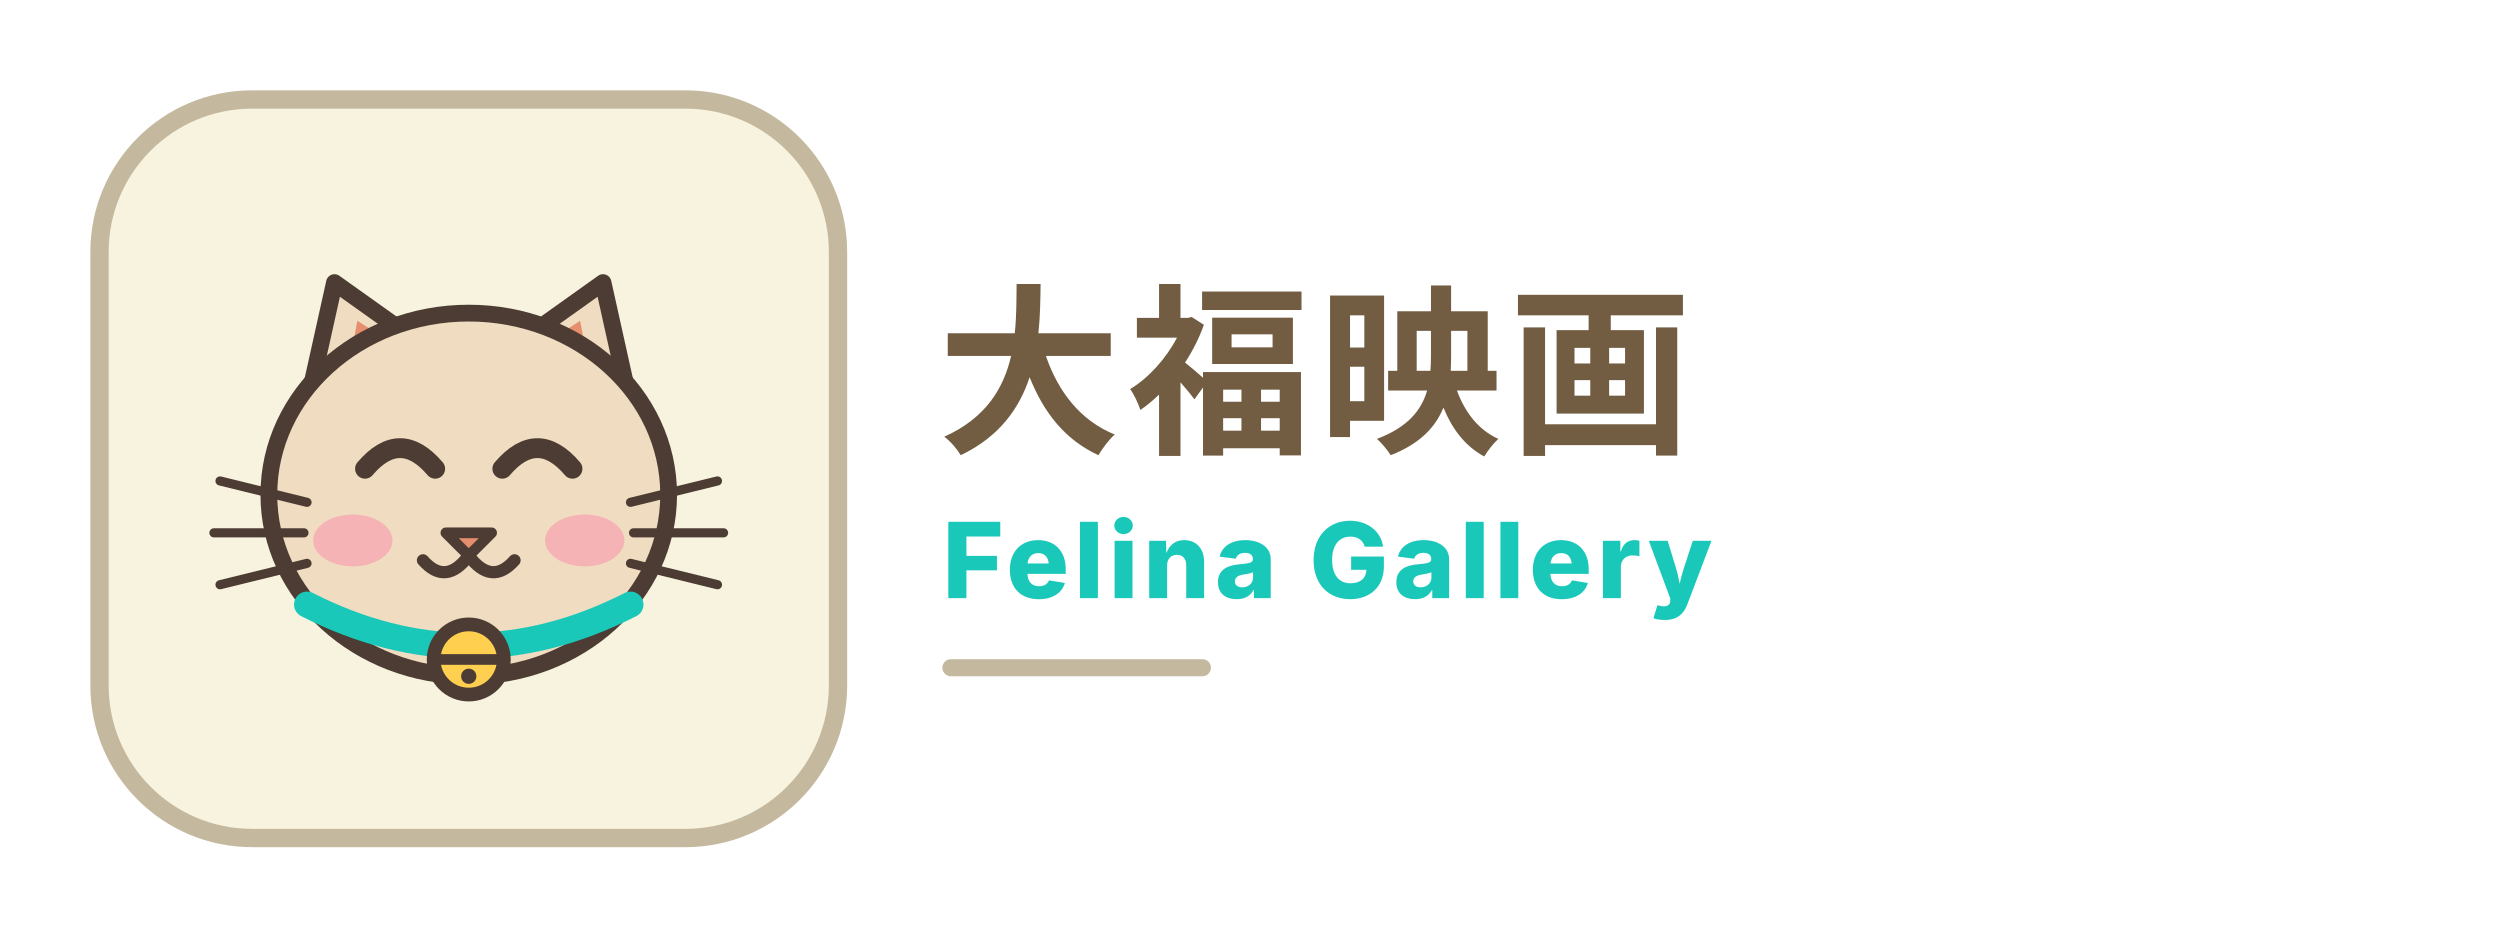
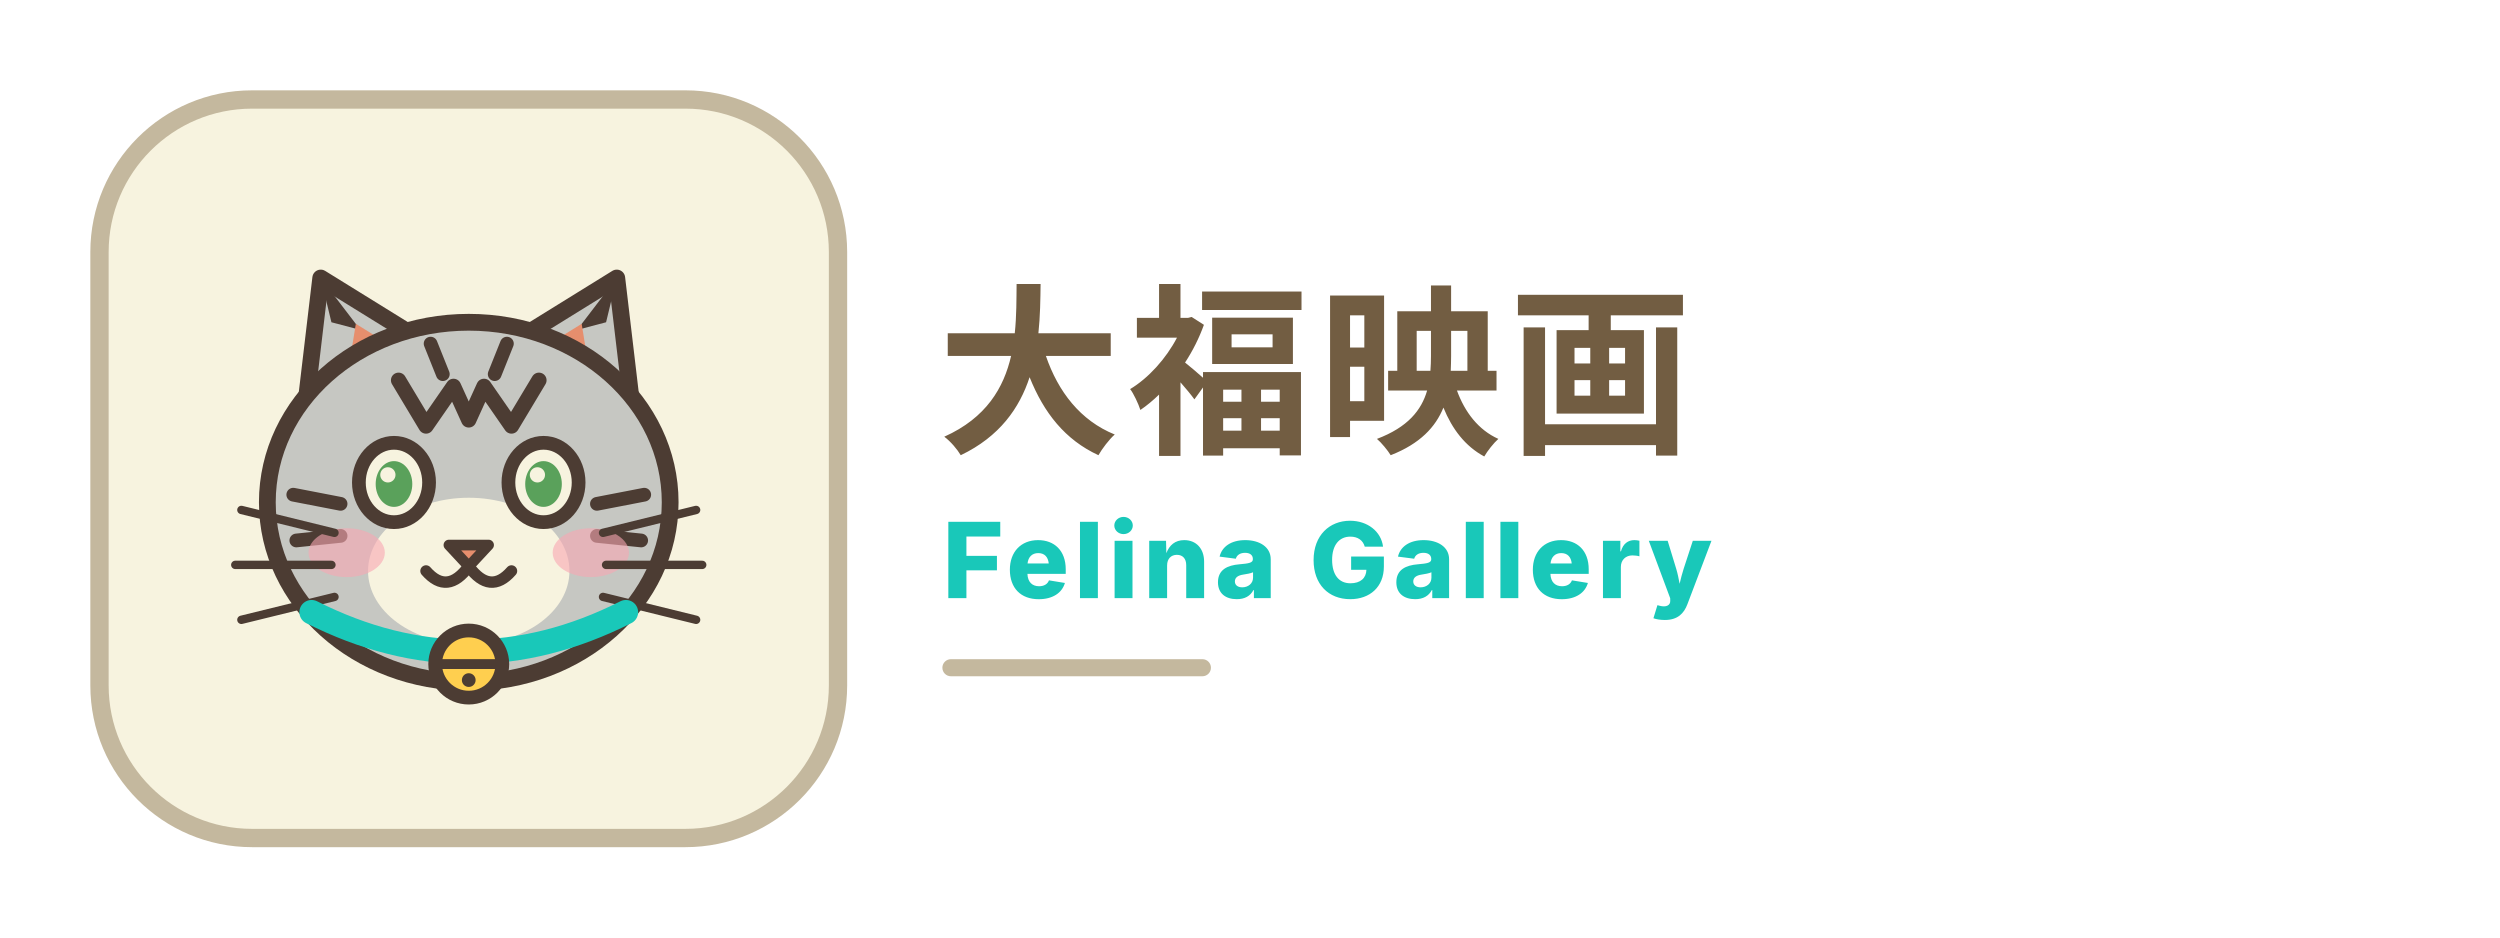
<svg xmlns="http://www.w3.org/2000/svg" viewBox="0 0 2048 768" width="2048" height="768">
  <g transform="translate(64, 64) scale(0.625)">
    <rect x="28" y="28" width="968" height="968" rx="200" fill="#F7F3DF" stroke="#C4B89E" stroke-width="24" />
-     <path d="M300 430 L336 268 L482 372 Z" fill="#F0DCC0" stroke="#4C3C33" stroke-width="22" stroke-linejoin="round" />
-     <path d="M724 430 L688 268 L542 372 Z" fill="#F0DCC0" stroke="#4C3C33" stroke-width="22" stroke-linejoin="round" />
-     <path d="M352 392 L366 318 L440 366 Z" fill="#E68E6D" />
-     <path d="M672 392 L658 318 L584 366 Z" fill="#E68E6D" />
-     <ellipse cx="512" cy="546" rx="262" ry="238" fill="#F0DCC0" stroke="#4C3C33" stroke-width="22" />
-     <ellipse cx="360" cy="606" rx="52" ry="34" fill="#F8A6B2" opacity="0.75" />
-     <ellipse cx="664" cy="606" rx="52" ry="34" fill="#F8A6B2" opacity="0.75" />
-     <path d="M376 512 q46 -54 92 0" fill="none" stroke="#4C3C33" stroke-width="26" stroke-linecap="round" />
-     <path d="M556 512 q46 -54 92 0" fill="none" stroke="#4C3C33" stroke-width="26" stroke-linecap="round" />
-     <path d="M482 596 L542 596 L512 626 Z" fill="#E68E6D" stroke="#4C3C33" stroke-width="14" stroke-linejoin="round" />
-     <path d="M512 626 q-30 40 -60 6" fill="none" stroke="#4C3C33" stroke-width="16" stroke-linecap="round" />
-     <path d="M512 626 q30 40 60 6" fill="none" stroke="#4C3C33" stroke-width="16" stroke-linecap="round" />
-     <g stroke="#4C3C33" stroke-width="12" stroke-linecap="round" fill="none">
-       <path d="M300 556 L186 528" />
-       <path d="M296 596 L178 596" />
-       <path d="M300 636 L186 664" />
-       <path d="M724 556 L838 528" />
-       <path d="M728 596 L846 596" />
-       <path d="M724 636 L838 664" />
+     <path d="M296 448 L318 262 L486 366 Z" fill="#C6C7C2" stroke="#4C3C33" stroke-width="22" stroke-linejoin="round" />
+     <path d="M728 448 L706 262 L538 366 Z" fill="#C6C7C2" stroke="#4C3C33" stroke-width="22" stroke-linejoin="round" />
+     <path d="M318 262 L332 320 L370 330 Z" fill="#4C3C33" />
+     <path d="M706 262 L692 320 L654 330 Z" fill="#4C3C33" />
+     <path d="M352 396 L364 322 L438 368 Z" fill="#E68E6D" />
+     <path d="M672 396 L660 322 L586 368 Z" fill="#E68E6D" />
+     <ellipse cx="512" cy="556" rx="264" ry="236" fill="#C6C7C2" stroke="#4C3C33" stroke-width="22" />
+     <path d="M420 396 L456 456 L492 404 L512 448 L532 404 L568 456 L604 396" fill="none" stroke="#4C3C33" stroke-width="20" stroke-linejoin="round" stroke-linecap="round" />
+     <path d="M462 348 L478 388" stroke="#4C3C33" stroke-width="18" stroke-linecap="round" />
+     <path d="M562 348 L546 388" stroke="#4C3C33" stroke-width="18" stroke-linecap="round" />
+     <g stroke="#4C3C33" stroke-width="18" stroke-linecap="round" fill="none">
+       <path d="M282 546 L344 558" />
+       <path d="M286 606 L344 600" />
+       <path d="M742 546 L680 558" />
+       <path d="M738 606 L680 600" />
    </g>
-     <path d="M300 690 q212 108 424 0" fill="none" stroke="#19C8B9" stroke-width="34" stroke-linecap="round" />
-     <circle cx="512" cy="762" r="46" fill="#FFCF4F" stroke="#4C3C33" stroke-width="18" />
-     <path d="M474 762 h76" stroke="#4C3C33" stroke-width="14" stroke-linecap="round" />
-     <circle cx="512" cy="784" r="10" fill="#4C3C33" />
+     <ellipse cx="512" cy="646" rx="132" ry="96" fill="#F7F3DF" />
+     <ellipse cx="352" cy="622" rx="50" ry="32" fill="#F8A6B2" opacity="0.6" />
+     <ellipse cx="672" cy="622" rx="50" ry="32" fill="#F8A6B2" opacity="0.6" />
+     <ellipse cx="414" cy="530" rx="46" ry="52" fill="#F7F3DF" stroke="#4C3C33" stroke-width="18" />
+     <ellipse cx="414" cy="532" rx="24" ry="30" fill="#5AA15B" />
+     <circle cx="406" cy="520" r="10" fill="#F7F3DF" />
+     <ellipse cx="610" cy="530" rx="46" ry="52" fill="#F7F3DF" stroke="#4C3C33" stroke-width="18" />
+     <ellipse cx="610" cy="532" rx="24" ry="30" fill="#5AA15B" />
+     <circle cx="602" cy="520" r="10" fill="#F7F3DF" />
+     <path d="M486 612 L538 612 L512 640 Z" fill="#E68E6D" stroke="#4C3C33" stroke-width="14" stroke-linejoin="round" />
+     <path d="M512 640 q-28 38 -56 6" fill="none" stroke="#4C3C33" stroke-width="15" stroke-linecap="round" />
+     <path d="M512 640 q28 38 56 6" fill="none" stroke="#4C3C33" stroke-width="15" stroke-linecap="round" />
+     <g stroke="#4C3C33" stroke-width="11" stroke-linecap="round" fill="none">
+       <path d="M336 596 L214 566" />
+       <path d="M332 638 L206 638" />
+       <path d="M336 680 L214 710" />
+       <path d="M688 596 L810 566" />
+       <path d="M692 638 L818 638" />
+       <path d="M688 680 L810 710" />
+     </g>
+     <path d="M306 700 q206 104 412 0" fill="none" stroke="#19C8B9" stroke-width="32" stroke-linecap="round" />
+     <circle cx="512" cy="768" r="44" fill="#FFCF4F" stroke="#4C3C33" stroke-width="18" />
+     <path d="M476 768 h72" stroke="#4C3C33" stroke-width="13" stroke-linecap="round" />
+     <circle cx="512" cy="789" r="9" fill="#4C3C33" />
  </g>
  <text x="768" y="360" font-family="PingFang SC, Hiragino Sans GB, Noto Sans SC, sans-serif" font-size="150" font-weight="800" fill="#725D42" letter-spacing="6">大福映画</text>
  <text x="772" y="490" font-family="Nunito, Noto Sans SC, -apple-system, sans-serif" font-size="86" font-weight="800" fill="#19C8B9" letter-spacing="4">Felina Gallery</text>
  <rect x="772" y="540" width="220" height="14" rx="7" fill="#C4B89E" />
</svg>
